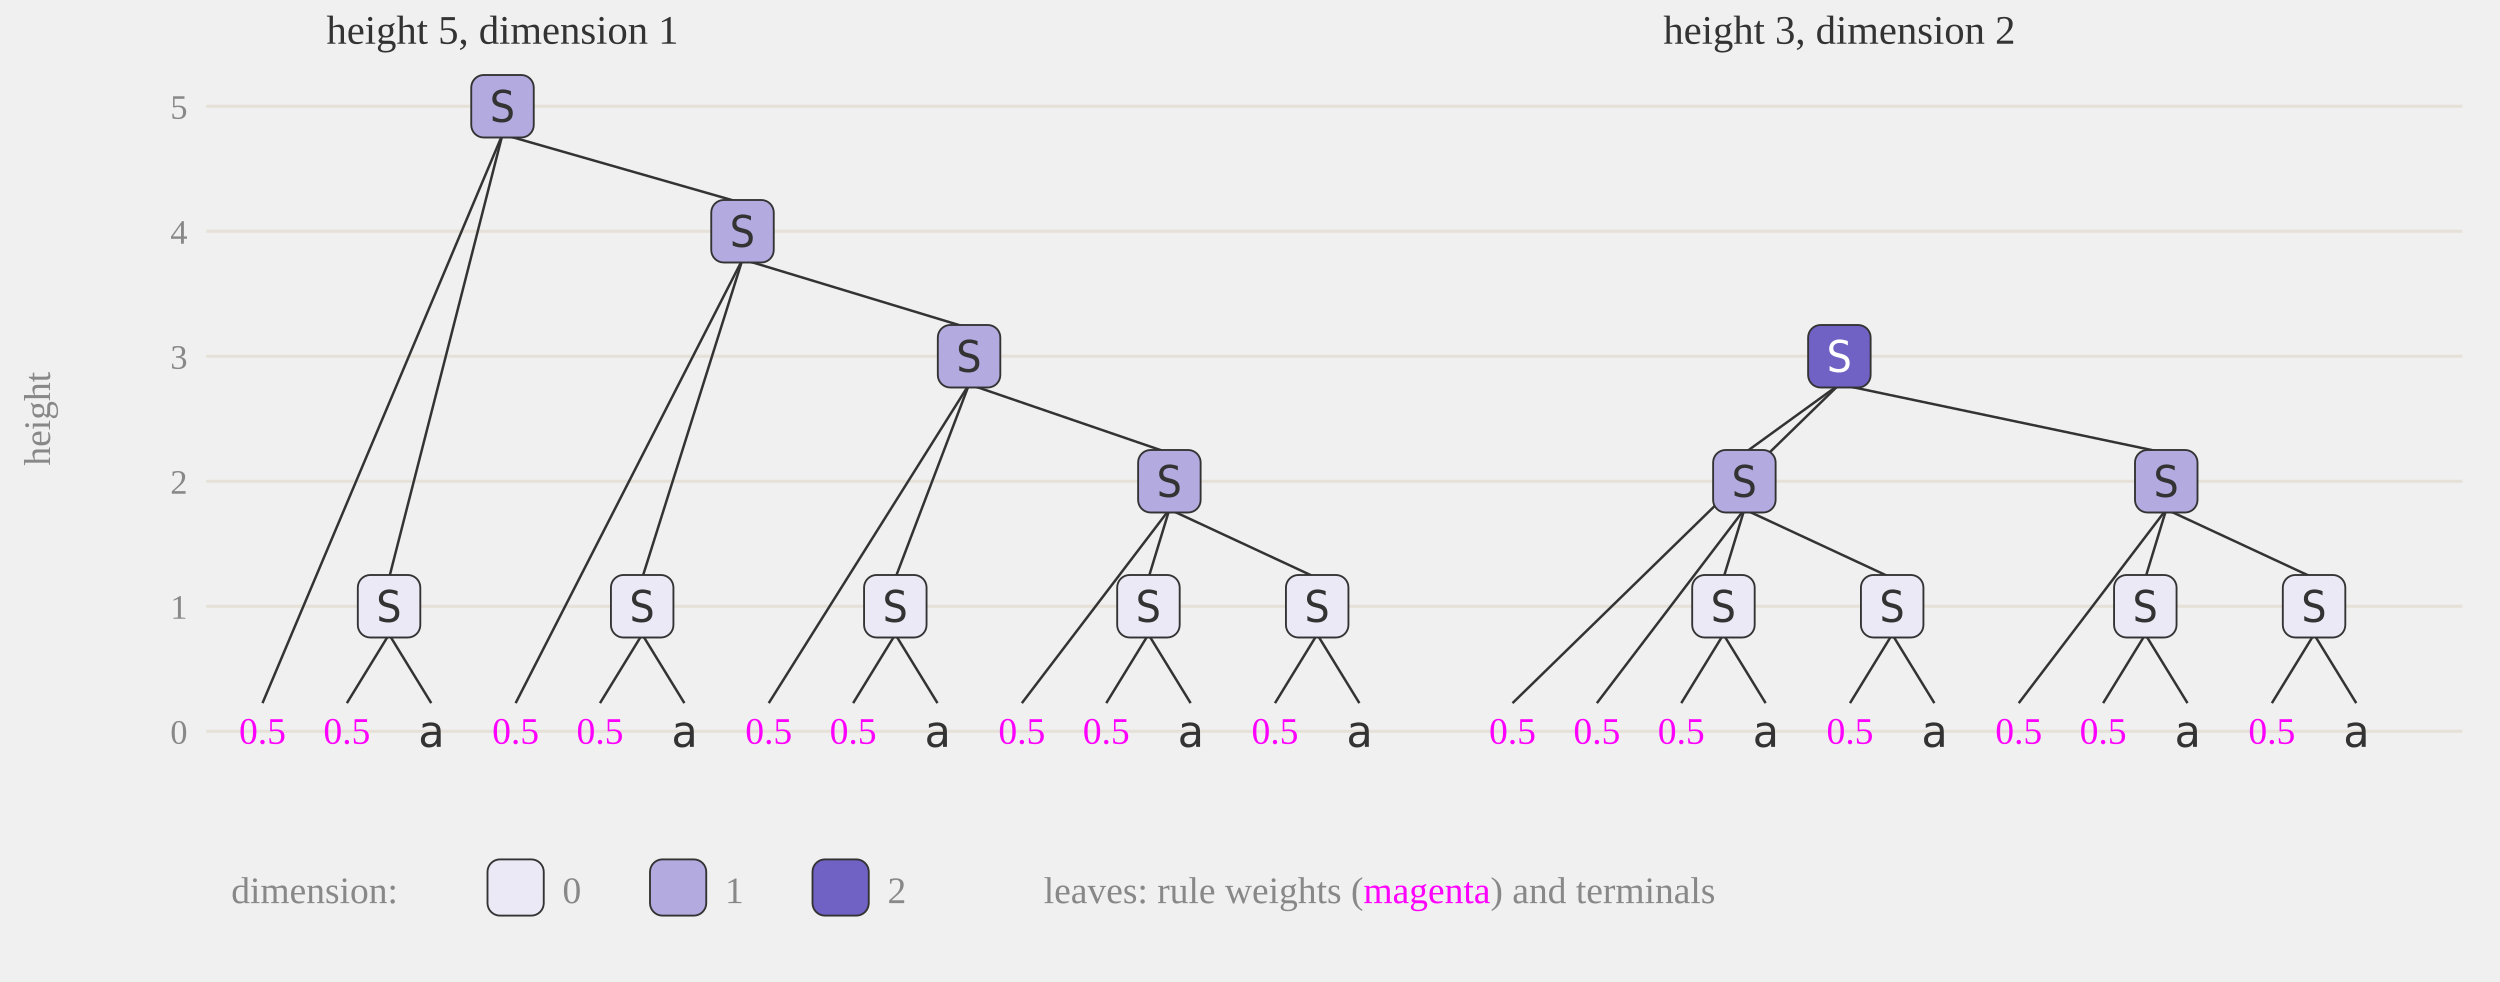
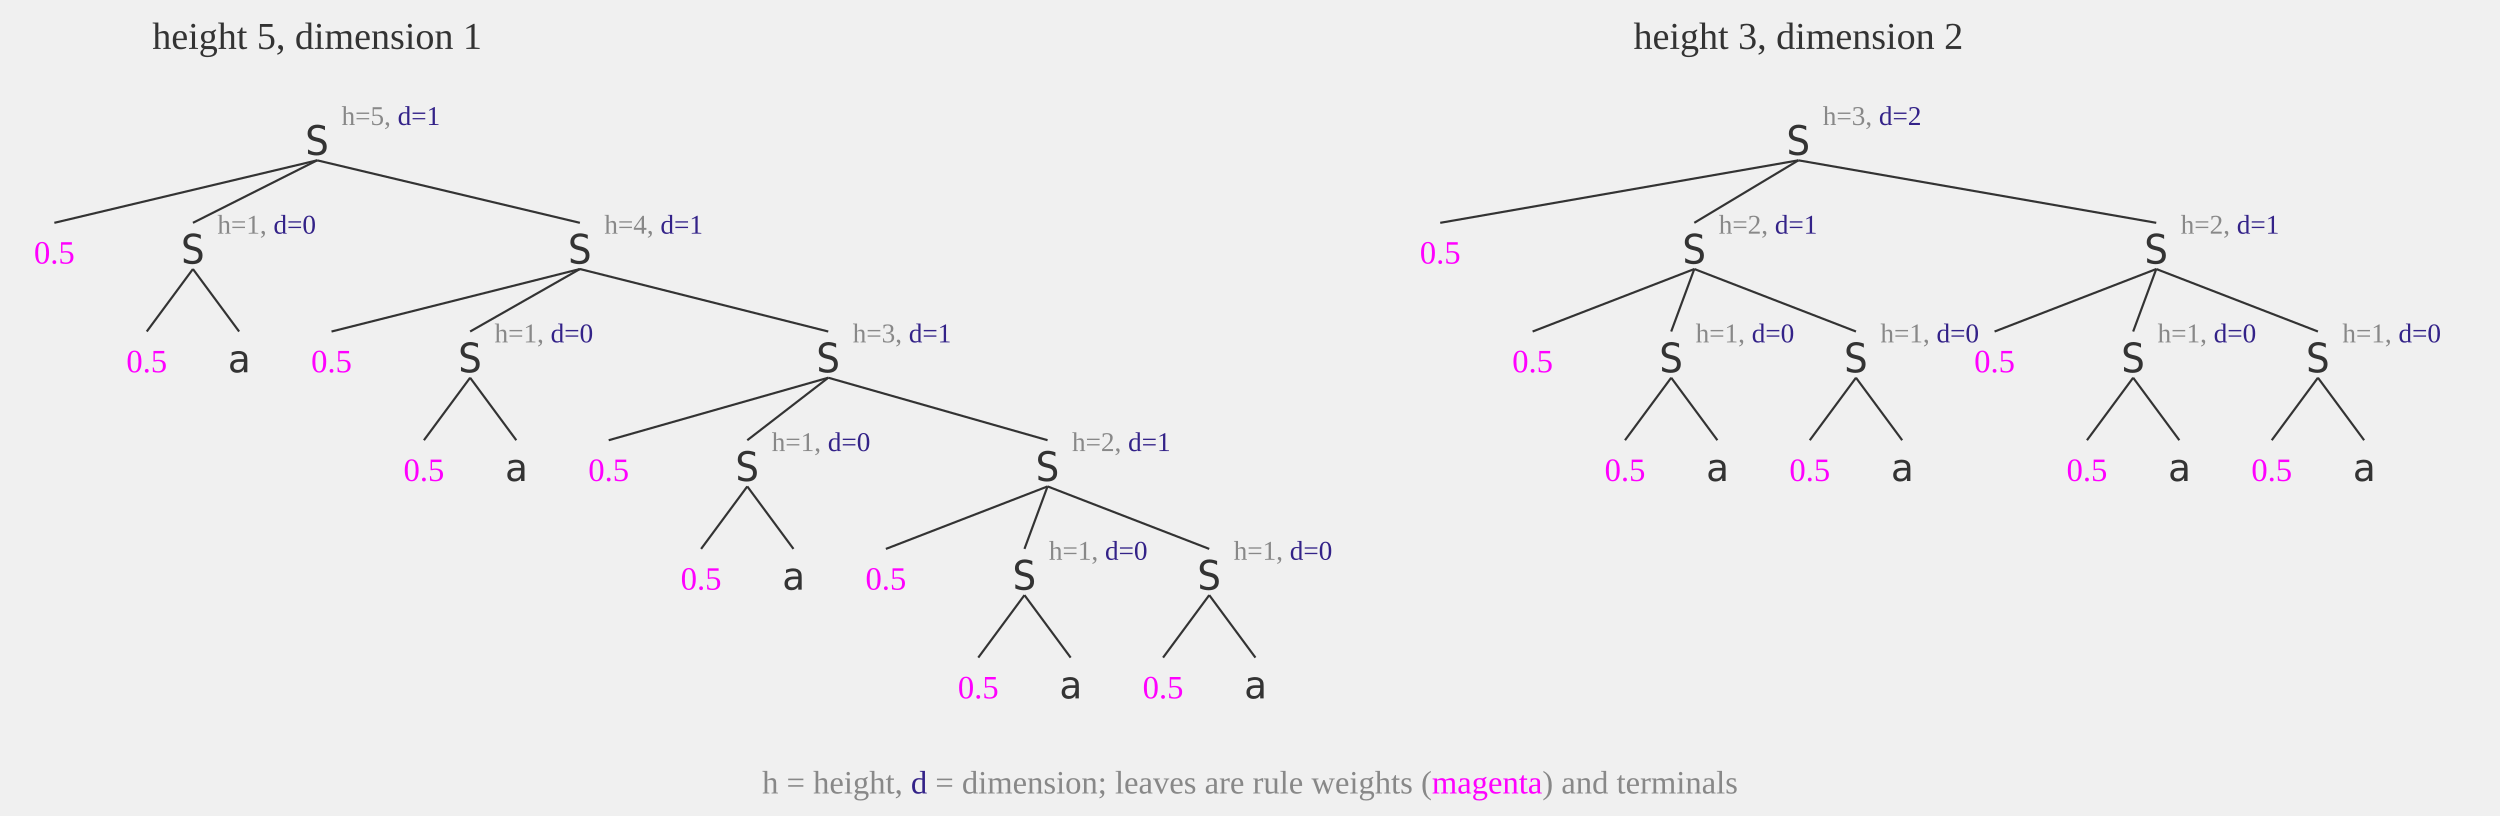
- <svg xmlns="http://www.w3.org/2000/svg" viewBox="0 0 800 314" font-family="Georgia, 'Times New Roman', serif" role="img">
-   <line x1="66.0" y1="234.0" x2="788.0" y2="234.0" stroke="#e6e1d8" stroke-width="1" />
-   <text x="60.0" y="238.0" font-size="11" fill="#888" text-anchor="end">0</text>
-   <line x1="66.0" y1="194.0" x2="788.0" y2="194.0" stroke="#e6e1d8" stroke-width="1" />
-   <text x="60.0" y="198.0" font-size="11" fill="#888" text-anchor="end">1</text>
-   <line x1="66.0" y1="154.0" x2="788.0" y2="154.0" stroke="#e6e1d8" stroke-width="1" />
-   <text x="60.0" y="158.0" font-size="11" fill="#888" text-anchor="end">2</text>
-   <line x1="66.0" y1="114.0" x2="788.0" y2="114.0" stroke="#e6e1d8" stroke-width="1" />
-   <text x="60.0" y="118.0" font-size="11" fill="#888" text-anchor="end">3</text>
-   <line x1="66.0" y1="74.0" x2="788.0" y2="74.0" stroke="#e6e1d8" stroke-width="1" />
-   <text x="60.0" y="78.0" font-size="11" fill="#888" text-anchor="end">4</text>
-   <line x1="66.0" y1="34.0" x2="788.0" y2="34.0" stroke="#e6e1d8" stroke-width="1" />
-   <text x="60.0" y="38.0" font-size="11" fill="#888" text-anchor="end">5</text>
-   <text x="16" y="134.0" font-size="12" fill="#888" text-anchor="middle" transform="rotate(-90 16 134.0)">height</text>
-   <line x1="160.8" y1="43.0" x2="84.0" y2="225.0" stroke="#333" stroke-width="0.8" />
-   <text x="84.0" y="238.0" font-size="12" fill="magenta" text-anchor="middle">0.5</text>
-   <line x1="160.8" y1="43.0" x2="124.5" y2="185.0" stroke="#333" stroke-width="0.8" />
-   <line x1="124.5" y1="203.0" x2="111.0" y2="225.0" stroke="#333" stroke-width="0.8" />
-   <text x="111.0" y="238.0" font-size="12" fill="magenta" text-anchor="middle">0.5</text>
-   <line x1="124.5" y1="203.0" x2="138.0" y2="225.0" stroke="#333" stroke-width="0.8" />
-   <text x="138.0" y="239.0" font-size="14" fill="#333" text-anchor="middle" font-family="ui-monospace, Menlo, Consolas, monospace">a</text>
-   <rect x="114.5" y="184.0" width="20" height="20" rx="4" fill="#ece9f7" stroke="#333" stroke-width="0.6" />
-   <text x="124.5" y="199.0" font-size="14" fill="#333" text-anchor="middle" font-family="ui-monospace, Menlo, Consolas, monospace">S</text>
-   <line x1="160.8" y1="43.0" x2="237.6" y2="65.0" stroke="#333" stroke-width="0.8" />
-   <line x1="237.6" y1="83.0" x2="165.0" y2="225.0" stroke="#333" stroke-width="0.8" />
-   <text x="165.0" y="238.0" font-size="12" fill="magenta" text-anchor="middle">0.5</text>
-   <line x1="237.6" y1="83.0" x2="205.5" y2="185.0" stroke="#333" stroke-width="0.8" />
-   <line x1="205.5" y1="203.0" x2="192.0" y2="225.0" stroke="#333" stroke-width="0.8" />
-   <text x="192.0" y="238.0" font-size="12" fill="magenta" text-anchor="middle">0.5</text>
-   <line x1="205.5" y1="203.0" x2="219.0" y2="225.0" stroke="#333" stroke-width="0.8" />
-   <text x="219.0" y="239.0" font-size="14" fill="#333" text-anchor="middle" font-family="ui-monospace, Menlo, Consolas, monospace">a</text>
-   <rect x="195.5" y="184.0" width="20" height="20" rx="4" fill="#ece9f7" stroke="#333" stroke-width="0.6" />
-   <text x="205.5" y="199.0" font-size="14" fill="#333" text-anchor="middle" font-family="ui-monospace, Menlo, Consolas, monospace">S</text>
-   <line x1="237.6" y1="83.0" x2="310.1" y2="105.0" stroke="#333" stroke-width="0.8" />
-   <line x1="310.1" y1="123.0" x2="246.0" y2="225.0" stroke="#333" stroke-width="0.8" />
-   <text x="246.0" y="238.0" font-size="12" fill="magenta" text-anchor="middle">0.5</text>
-   <line x1="310.1" y1="123.0" x2="286.5" y2="185.0" stroke="#333" stroke-width="0.8" />
-   <line x1="286.5" y1="203.0" x2="273.0" y2="225.0" stroke="#333" stroke-width="0.8" />
-   <text x="273.0" y="238.0" font-size="12" fill="magenta" text-anchor="middle">0.5</text>
-   <line x1="286.5" y1="203.0" x2="300.0" y2="225.0" stroke="#333" stroke-width="0.8" />
-   <text x="300.0" y="239.0" font-size="14" fill="#333" text-anchor="middle" font-family="ui-monospace, Menlo, Consolas, monospace">a</text>
-   <rect x="276.5" y="184.0" width="20" height="20" rx="4" fill="#ece9f7" stroke="#333" stroke-width="0.6" />
-   <text x="286.5" y="199.0" font-size="14" fill="#333" text-anchor="middle" font-family="ui-monospace, Menlo, Consolas, monospace">S</text>
-   <line x1="310.1" y1="123.0" x2="374.2" y2="145.0" stroke="#333" stroke-width="0.8" />
-   <line x1="374.2" y1="163.0" x2="327.0" y2="225.0" stroke="#333" stroke-width="0.8" />
-   <text x="327.0" y="238.0" font-size="12" fill="magenta" text-anchor="middle">0.5</text>
-   <line x1="374.2" y1="163.0" x2="367.5" y2="185.0" stroke="#333" stroke-width="0.8" />
-   <line x1="367.5" y1="203.0" x2="354.0" y2="225.0" stroke="#333" stroke-width="0.8" />
-   <text x="354.0" y="238.0" font-size="12" fill="magenta" text-anchor="middle">0.5</text>
-   <line x1="367.5" y1="203.0" x2="381.0" y2="225.0" stroke="#333" stroke-width="0.8" />
-   <text x="381.0" y="239.0" font-size="14" fill="#333" text-anchor="middle" font-family="ui-monospace, Menlo, Consolas, monospace">a</text>
-   <rect x="357.5" y="184.0" width="20" height="20" rx="4" fill="#ece9f7" stroke="#333" stroke-width="0.6" />
-   <text x="367.5" y="199.0" font-size="14" fill="#333" text-anchor="middle" font-family="ui-monospace, Menlo, Consolas, monospace">S</text>
-   <line x1="374.2" y1="163.0" x2="421.5" y2="185.0" stroke="#333" stroke-width="0.8" />
-   <line x1="421.5" y1="203.0" x2="408.0" y2="225.0" stroke="#333" stroke-width="0.8" />
-   <text x="408.0" y="238.0" font-size="12" fill="magenta" text-anchor="middle">0.5</text>
-   <line x1="421.5" y1="203.0" x2="435.0" y2="225.0" stroke="#333" stroke-width="0.8" />
-   <text x="435.0" y="239.0" font-size="14" fill="#333" text-anchor="middle" font-family="ui-monospace, Menlo, Consolas, monospace">a</text>
-   <rect x="411.5" y="184.0" width="20" height="20" rx="4" fill="#ece9f7" stroke="#333" stroke-width="0.6" />
-   <text x="421.5" y="199.0" font-size="14" fill="#333" text-anchor="middle" font-family="ui-monospace, Menlo, Consolas, monospace">S</text>
-   <rect x="364.2" y="144.0" width="20" height="20" rx="4" fill="#b3aae0" stroke="#333" stroke-width="0.6" />
-   <text x="374.2" y="159.0" font-size="14" fill="#333" text-anchor="middle" font-family="ui-monospace, Menlo, Consolas, monospace">S</text>
-   <rect x="300.1" y="104.0" width="20" height="20" rx="4" fill="#b3aae0" stroke="#333" stroke-width="0.6" />
-   <text x="310.1" y="119.0" font-size="14" fill="#333" text-anchor="middle" font-family="ui-monospace, Menlo, Consolas, monospace">S</text>
-   <rect x="227.6" y="64.0" width="20" height="20" rx="4" fill="#b3aae0" stroke="#333" stroke-width="0.6" />
-   <text x="237.6" y="79.0" font-size="14" fill="#333" text-anchor="middle" font-family="ui-monospace, Menlo, Consolas, monospace">S</text>
-   <rect x="150.8" y="24.0" width="20" height="20" rx="4" fill="#b3aae0" stroke="#333" stroke-width="0.6" />
-   <text x="160.8" y="39.0" font-size="14" fill="#333" text-anchor="middle" font-family="ui-monospace, Menlo, Consolas, monospace">S</text>
-   <text x="160.8" y="14.0" font-size="13" fill="#333" text-anchor="middle">height 5, dimension 1</text>
-   <line x1="588.6" y1="123.0" x2="484.0" y2="225.0" stroke="#333" stroke-width="0.8" />
-   <text x="484.0" y="238.0" font-size="12" fill="magenta" text-anchor="middle">0.5</text>
-   <line x1="588.6" y1="123.0" x2="558.2" y2="145.0" stroke="#333" stroke-width="0.8" />
-   <line x1="558.2" y1="163.0" x2="511.0" y2="225.0" stroke="#333" stroke-width="0.8" />
-   <text x="511.0" y="238.0" font-size="12" fill="magenta" text-anchor="middle">0.5</text>
-   <line x1="558.2" y1="163.0" x2="551.5" y2="185.0" stroke="#333" stroke-width="0.8" />
-   <line x1="551.5" y1="203.0" x2="538.0" y2="225.0" stroke="#333" stroke-width="0.8" />
-   <text x="538.0" y="238.0" font-size="12" fill="magenta" text-anchor="middle">0.5</text>
-   <line x1="551.5" y1="203.0" x2="565.0" y2="225.0" stroke="#333" stroke-width="0.8" />
-   <text x="565.0" y="239.0" font-size="14" fill="#333" text-anchor="middle" font-family="ui-monospace, Menlo, Consolas, monospace">a</text>
-   <rect x="541.5" y="184.0" width="20" height="20" rx="4" fill="#ece9f7" stroke="#333" stroke-width="0.6" />
-   <text x="551.5" y="199.0" font-size="14" fill="#333" text-anchor="middle" font-family="ui-monospace, Menlo, Consolas, monospace">S</text>
-   <line x1="558.2" y1="163.0" x2="605.5" y2="185.0" stroke="#333" stroke-width="0.8" />
-   <line x1="605.5" y1="203.0" x2="592.0" y2="225.0" stroke="#333" stroke-width="0.8" />
-   <text x="592.0" y="238.0" font-size="12" fill="magenta" text-anchor="middle">0.5</text>
-   <line x1="605.5" y1="203.0" x2="619.0" y2="225.0" stroke="#333" stroke-width="0.8" />
-   <text x="619.0" y="239.0" font-size="14" fill="#333" text-anchor="middle" font-family="ui-monospace, Menlo, Consolas, monospace">a</text>
-   <rect x="595.5" y="184.0" width="20" height="20" rx="4" fill="#ece9f7" stroke="#333" stroke-width="0.6" />
-   <text x="605.5" y="199.0" font-size="14" fill="#333" text-anchor="middle" font-family="ui-monospace, Menlo, Consolas, monospace">S</text>
-   <rect x="548.2" y="144.0" width="20" height="20" rx="4" fill="#b3aae0" stroke="#333" stroke-width="0.6" />
-   <text x="558.2" y="159.0" font-size="14" fill="#333" text-anchor="middle" font-family="ui-monospace, Menlo, Consolas, monospace">S</text>
-   <line x1="588.6" y1="123.0" x2="693.2" y2="145.0" stroke="#333" stroke-width="0.8" />
-   <line x1="693.2" y1="163.0" x2="646.0" y2="225.0" stroke="#333" stroke-width="0.8" />
-   <text x="646.0" y="238.0" font-size="12" fill="magenta" text-anchor="middle">0.5</text>
-   <line x1="693.2" y1="163.0" x2="686.5" y2="185.0" stroke="#333" stroke-width="0.8" />
-   <line x1="686.5" y1="203.0" x2="673.0" y2="225.0" stroke="#333" stroke-width="0.8" />
-   <text x="673.0" y="238.0" font-size="12" fill="magenta" text-anchor="middle">0.5</text>
-   <line x1="686.5" y1="203.0" x2="700.0" y2="225.0" stroke="#333" stroke-width="0.8" />
-   <text x="700.0" y="239.0" font-size="14" fill="#333" text-anchor="middle" font-family="ui-monospace, Menlo, Consolas, monospace">a</text>
-   <rect x="676.5" y="184.0" width="20" height="20" rx="4" fill="#ece9f7" stroke="#333" stroke-width="0.6" />
-   <text x="686.5" y="199.0" font-size="14" fill="#333" text-anchor="middle" font-family="ui-monospace, Menlo, Consolas, monospace">S</text>
-   <line x1="693.2" y1="163.0" x2="740.5" y2="185.0" stroke="#333" stroke-width="0.8" />
-   <line x1="740.5" y1="203.0" x2="727.0" y2="225.0" stroke="#333" stroke-width="0.8" />
-   <text x="727.0" y="238.0" font-size="12" fill="magenta" text-anchor="middle">0.5</text>
-   <line x1="740.5" y1="203.0" x2="754.0" y2="225.0" stroke="#333" stroke-width="0.8" />
-   <text x="754.0" y="239.0" font-size="14" fill="#333" text-anchor="middle" font-family="ui-monospace, Menlo, Consolas, monospace">a</text>
-   <rect x="730.5" y="184.0" width="20" height="20" rx="4" fill="#ece9f7" stroke="#333" stroke-width="0.6" />
-   <text x="740.5" y="199.0" font-size="14" fill="#333" text-anchor="middle" font-family="ui-monospace, Menlo, Consolas, monospace">S</text>
-   <rect x="683.2" y="144.0" width="20" height="20" rx="4" fill="#b3aae0" stroke="#333" stroke-width="0.6" />
-   <text x="693.2" y="159.0" font-size="14" fill="#333" text-anchor="middle" font-family="ui-monospace, Menlo, Consolas, monospace">S</text>
-   <rect x="578.6" y="104.0" width="20" height="20" rx="4" fill="#6f62c4" stroke="#333" stroke-width="0.6" />
-   <text x="588.6" y="119.0" font-size="14" fill="#fff" text-anchor="middle" font-family="ui-monospace, Menlo, Consolas, monospace">S</text>
-   <text x="588.6" y="14.0" font-size="13" fill="#333" text-anchor="middle">height 3, dimension 2</text>
-   <text x="74.0" y="289.0" font-size="12" fill="#888" text-anchor="start">dimension:</text>
-   <rect x="156" y="275" width="18" height="18" rx="4" fill="#ece9f7" stroke="#333" stroke-width="0.6" />
-   <text x="180.0" y="289.0" font-size="12" fill="#888" text-anchor="start">0</text>
-   <rect x="208" y="275" width="18" height="18" rx="4" fill="#b3aae0" stroke="#333" stroke-width="0.6" />
-   <text x="232.0" y="289.0" font-size="12" fill="#888" text-anchor="start">1</text>
-   <rect x="260" y="275" width="18" height="18" rx="4" fill="#6f62c4" stroke="#333" stroke-width="0.6" />
-   <text x="284.0" y="289.0" font-size="12" fill="#888" text-anchor="start">2</text>
-   <text x="334.0" y="289.0" font-size="12" fill="#888" text-anchor="start">leaves: rule weights (<tspan fill="magenta">magenta</tspan>) and terminals</text>
+ <svg xmlns="http://www.w3.org/2000/svg" viewBox="0 0 920 300" font-family="Georgia, 'Times New Roman', serif" role="img">
+   <line x1="116.7" y1="59.0" x2="20.0" y2="82.0" stroke="#333" stroke-width="0.8" />
+   <text x="20.0" y="97.0" font-size="12" fill="magenta" text-anchor="middle">0.5</text>
+   <line x1="116.7" y1="59.0" x2="71.0" y2="82.0" stroke="#333" stroke-width="0.8" />
+   <line x1="71.0" y1="99.0" x2="54.0" y2="122.0" stroke="#333" stroke-width="0.8" />
+   <text x="54.0" y="137.0" font-size="12" fill="magenta" text-anchor="middle">0.5</text>
+   <line x1="71.0" y1="99.0" x2="88.0" y2="122.0" stroke="#333" stroke-width="0.8" />
+   <text x="88.0" y="137.0" font-size="14" fill="#333" text-anchor="middle" font-family="ui-monospace, Menlo, Consolas, monospace">a</text>
+   <text x="71.0" y="97.0" font-size="15" fill="#333" text-anchor="middle" font-family="ui-monospace, Menlo, Consolas, monospace">S</text>
+   <text x="80.0" y="86.0" font-size="10" fill="#333" text-anchor="start">
+     <tspan fill="#888">h=1,</tspan>
+     <tspan fill="#332288">d=0</tspan>
+   </text>
+   <line x1="116.7" y1="59.0" x2="213.4" y2="82.0" stroke="#333" stroke-width="0.8" />
+   <line x1="213.4" y1="99.0" x2="122.0" y2="122.0" stroke="#333" stroke-width="0.8" />
+   <text x="122.0" y="137.0" font-size="12" fill="magenta" text-anchor="middle">0.5</text>
+   <line x1="213.4" y1="99.0" x2="173.0" y2="122.0" stroke="#333" stroke-width="0.8" />
+   <line x1="173.0" y1="139.0" x2="156.0" y2="162.0" stroke="#333" stroke-width="0.8" />
+   <text x="156.0" y="177.0" font-size="12" fill="magenta" text-anchor="middle">0.5</text>
+   <line x1="173.0" y1="139.0" x2="190.0" y2="162.0" stroke="#333" stroke-width="0.8" />
+   <text x="190.0" y="177.0" font-size="14" fill="#333" text-anchor="middle" font-family="ui-monospace, Menlo, Consolas, monospace">a</text>
+   <text x="173.0" y="137.0" font-size="15" fill="#333" text-anchor="middle" font-family="ui-monospace, Menlo, Consolas, monospace">S</text>
+   <text x="182.0" y="126.0" font-size="10" fill="#333" text-anchor="start">
+     <tspan fill="#888">h=1,</tspan>
+     <tspan fill="#332288">d=0</tspan>
+   </text>
+   <line x1="213.4" y1="99.0" x2="304.8" y2="122.0" stroke="#333" stroke-width="0.8" />
+   <line x1="304.8" y1="139.0" x2="224.0" y2="162.0" stroke="#333" stroke-width="0.8" />
+   <text x="224.0" y="177.0" font-size="12" fill="magenta" text-anchor="middle">0.5</text>
+   <line x1="304.8" y1="139.0" x2="275.0" y2="162.0" stroke="#333" stroke-width="0.8" />
+   <line x1="275.0" y1="179.0" x2="258.0" y2="202.0" stroke="#333" stroke-width="0.8" />
+   <text x="258.0" y="217.0" font-size="12" fill="magenta" text-anchor="middle">0.5</text>
+   <line x1="275.0" y1="179.0" x2="292.0" y2="202.0" stroke="#333" stroke-width="0.8" />
+   <text x="292.0" y="217.0" font-size="14" fill="#333" text-anchor="middle" font-family="ui-monospace, Menlo, Consolas, monospace">a</text>
+   <text x="275.0" y="177.0" font-size="15" fill="#333" text-anchor="middle" font-family="ui-monospace, Menlo, Consolas, monospace">S</text>
+   <text x="284.0" y="166.0" font-size="10" fill="#333" text-anchor="start">
+     <tspan fill="#888">h=1,</tspan>
+     <tspan fill="#332288">d=0</tspan>
+   </text>
+   <line x1="304.8" y1="139.0" x2="385.5" y2="162.0" stroke="#333" stroke-width="0.8" />
+   <line x1="385.5" y1="179.0" x2="326.0" y2="202.0" stroke="#333" stroke-width="0.8" />
+   <text x="326.0" y="217.0" font-size="12" fill="magenta" text-anchor="middle">0.5</text>
+   <line x1="385.5" y1="179.0" x2="377.0" y2="202.0" stroke="#333" stroke-width="0.8" />
+   <line x1="377.0" y1="219.0" x2="360.0" y2="242.0" stroke="#333" stroke-width="0.8" />
+   <text x="360.0" y="257.0" font-size="12" fill="magenta" text-anchor="middle">0.5</text>
+   <line x1="377.0" y1="219.0" x2="394.0" y2="242.0" stroke="#333" stroke-width="0.8" />
+   <text x="394.0" y="257.0" font-size="14" fill="#333" text-anchor="middle" font-family="ui-monospace, Menlo, Consolas, monospace">a</text>
+   <text x="377.0" y="217.0" font-size="15" fill="#333" text-anchor="middle" font-family="ui-monospace, Menlo, Consolas, monospace">S</text>
+   <text x="386.0" y="206.0" font-size="10" fill="#333" text-anchor="start">
+     <tspan fill="#888">h=1,</tspan>
+     <tspan fill="#332288">d=0</tspan>
+   </text>
+   <line x1="385.5" y1="179.0" x2="445.0" y2="202.0" stroke="#333" stroke-width="0.8" />
+   <line x1="445.0" y1="219.0" x2="428.0" y2="242.0" stroke="#333" stroke-width="0.8" />
+   <text x="428.0" y="257.0" font-size="12" fill="magenta" text-anchor="middle">0.5</text>
+   <line x1="445.0" y1="219.0" x2="462.0" y2="242.0" stroke="#333" stroke-width="0.8" />
+   <text x="462.0" y="257.0" font-size="14" fill="#333" text-anchor="middle" font-family="ui-monospace, Menlo, Consolas, monospace">a</text>
+   <text x="445.0" y="217.0" font-size="15" fill="#333" text-anchor="middle" font-family="ui-monospace, Menlo, Consolas, monospace">S</text>
+   <text x="454.0" y="206.0" font-size="10" fill="#333" text-anchor="start">
+     <tspan fill="#888">h=1,</tspan>
+     <tspan fill="#332288">d=0</tspan>
+   </text>
+   <text x="385.5" y="177.0" font-size="15" fill="#333" text-anchor="middle" font-family="ui-monospace, Menlo, Consolas, monospace">S</text>
+   <text x="394.5" y="166.0" font-size="10" fill="#333" text-anchor="start">
+     <tspan fill="#888">h=2,</tspan>
+     <tspan fill="#332288">d=1</tspan>
+   </text>
+   <text x="304.8" y="137.0" font-size="15" fill="#333" text-anchor="middle" font-family="ui-monospace, Menlo, Consolas, monospace">S</text>
+   <text x="313.8" y="126.0" font-size="10" fill="#333" text-anchor="start">
+     <tspan fill="#888">h=3,</tspan>
+     <tspan fill="#332288">d=1</tspan>
+   </text>
+   <text x="213.4" y="97.0" font-size="15" fill="#333" text-anchor="middle" font-family="ui-monospace, Menlo, Consolas, monospace">S</text>
+   <text x="222.4" y="86.0" font-size="10" fill="#333" text-anchor="start">
+     <tspan fill="#888">h=4,</tspan>
+     <tspan fill="#332288">d=1</tspan>
+   </text>
+   <text x="116.7" y="57.0" font-size="15" fill="#333" text-anchor="middle" font-family="ui-monospace, Menlo, Consolas, monospace">S</text>
+   <text x="125.7" y="46.0" font-size="10" fill="#333" text-anchor="start">
+     <tspan fill="#888">h=5,</tspan>
+     <tspan fill="#332288">d=1</tspan>
+   </text>
+   <text x="116.7" y="18.0" font-size="14" fill="#333" text-anchor="middle">height 5, dimension 1</text>
+   <line x1="661.8" y1="59.0" x2="530.0" y2="82.0" stroke="#333" stroke-width="0.8" />
+   <text x="530.0" y="97.0" font-size="12" fill="magenta" text-anchor="middle">0.5</text>
+   <line x1="661.8" y1="59.0" x2="623.5" y2="82.0" stroke="#333" stroke-width="0.8" />
+   <line x1="623.5" y1="99.0" x2="564.0" y2="122.0" stroke="#333" stroke-width="0.8" />
+   <text x="564.0" y="137.0" font-size="12" fill="magenta" text-anchor="middle">0.5</text>
+   <line x1="623.5" y1="99.0" x2="615.0" y2="122.0" stroke="#333" stroke-width="0.8" />
+   <line x1="615.0" y1="139.0" x2="598.0" y2="162.0" stroke="#333" stroke-width="0.8" />
+   <text x="598.0" y="177.0" font-size="12" fill="magenta" text-anchor="middle">0.5</text>
+   <line x1="615.0" y1="139.0" x2="632.0" y2="162.0" stroke="#333" stroke-width="0.8" />
+   <text x="632.0" y="177.0" font-size="14" fill="#333" text-anchor="middle" font-family="ui-monospace, Menlo, Consolas, monospace">a</text>
+   <text x="615.0" y="137.0" font-size="15" fill="#333" text-anchor="middle" font-family="ui-monospace, Menlo, Consolas, monospace">S</text>
+   <text x="624.0" y="126.0" font-size="10" fill="#333" text-anchor="start">
+     <tspan fill="#888">h=1,</tspan>
+     <tspan fill="#332288">d=0</tspan>
+   </text>
+   <line x1="623.5" y1="99.0" x2="683.0" y2="122.0" stroke="#333" stroke-width="0.8" />
+   <line x1="683.0" y1="139.0" x2="666.0" y2="162.0" stroke="#333" stroke-width="0.8" />
+   <text x="666.0" y="177.0" font-size="12" fill="magenta" text-anchor="middle">0.5</text>
+   <line x1="683.0" y1="139.0" x2="700.0" y2="162.0" stroke="#333" stroke-width="0.8" />
+   <text x="700.0" y="177.0" font-size="14" fill="#333" text-anchor="middle" font-family="ui-monospace, Menlo, Consolas, monospace">a</text>
+   <text x="683.0" y="137.0" font-size="15" fill="#333" text-anchor="middle" font-family="ui-monospace, Menlo, Consolas, monospace">S</text>
+   <text x="692.0" y="126.0" font-size="10" fill="#333" text-anchor="start">
+     <tspan fill="#888">h=1,</tspan>
+     <tspan fill="#332288">d=0</tspan>
+   </text>
+   <text x="623.5" y="97.0" font-size="15" fill="#333" text-anchor="middle" font-family="ui-monospace, Menlo, Consolas, monospace">S</text>
+   <text x="632.5" y="86.0" font-size="10" fill="#333" text-anchor="start">
+     <tspan fill="#888">h=2,</tspan>
+     <tspan fill="#332288">d=1</tspan>
+   </text>
+   <line x1="661.8" y1="59.0" x2="793.5" y2="82.0" stroke="#333" stroke-width="0.8" />
+   <line x1="793.5" y1="99.0" x2="734.0" y2="122.0" stroke="#333" stroke-width="0.8" />
+   <text x="734.0" y="137.0" font-size="12" fill="magenta" text-anchor="middle">0.5</text>
+   <line x1="793.5" y1="99.0" x2="785.0" y2="122.0" stroke="#333" stroke-width="0.8" />
+   <line x1="785.0" y1="139.0" x2="768.0" y2="162.0" stroke="#333" stroke-width="0.8" />
+   <text x="768.0" y="177.0" font-size="12" fill="magenta" text-anchor="middle">0.5</text>
+   <line x1="785.0" y1="139.0" x2="802.0" y2="162.0" stroke="#333" stroke-width="0.8" />
+   <text x="802.0" y="177.0" font-size="14" fill="#333" text-anchor="middle" font-family="ui-monospace, Menlo, Consolas, monospace">a</text>
+   <text x="785.0" y="137.0" font-size="15" fill="#333" text-anchor="middle" font-family="ui-monospace, Menlo, Consolas, monospace">S</text>
+   <text x="794.0" y="126.0" font-size="10" fill="#333" text-anchor="start">
+     <tspan fill="#888">h=1,</tspan>
+     <tspan fill="#332288">d=0</tspan>
+   </text>
+   <line x1="793.5" y1="99.0" x2="853.0" y2="122.0" stroke="#333" stroke-width="0.8" />
+   <line x1="853.0" y1="139.0" x2="836.0" y2="162.0" stroke="#333" stroke-width="0.8" />
+   <text x="836.0" y="177.0" font-size="12" fill="magenta" text-anchor="middle">0.5</text>
+   <line x1="853.0" y1="139.0" x2="870.0" y2="162.0" stroke="#333" stroke-width="0.8" />
+   <text x="870.0" y="177.0" font-size="14" fill="#333" text-anchor="middle" font-family="ui-monospace, Menlo, Consolas, monospace">a</text>
+   <text x="853.0" y="137.0" font-size="15" fill="#333" text-anchor="middle" font-family="ui-monospace, Menlo, Consolas, monospace">S</text>
+   <text x="862.0" y="126.0" font-size="10" fill="#333" text-anchor="start">
+     <tspan fill="#888">h=1,</tspan>
+     <tspan fill="#332288">d=0</tspan>
+   </text>
+   <text x="793.5" y="97.0" font-size="15" fill="#333" text-anchor="middle" font-family="ui-monospace, Menlo, Consolas, monospace">S</text>
+   <text x="802.5" y="86.0" font-size="10" fill="#333" text-anchor="start">
+     <tspan fill="#888">h=2,</tspan>
+     <tspan fill="#332288">d=1</tspan>
+   </text>
+   <text x="661.8" y="57.0" font-size="15" fill="#333" text-anchor="middle" font-family="ui-monospace, Menlo, Consolas, monospace">S</text>
+   <text x="670.8" y="46.0" font-size="10" fill="#333" text-anchor="start">
+     <tspan fill="#888">h=3,</tspan>
+     <tspan fill="#332288">d=2</tspan>
+   </text>
+   <text x="661.8" y="18.0" font-size="14" fill="#333" text-anchor="middle">height 3, dimension 2</text>
+   <text x="460.0" y="292.0" font-size="12" fill="#888" text-anchor="middle">
+     <tspan fill="#888">h</tspan> = height, <tspan fill="#332288">d</tspan> = dimension; leaves are rule weights (<tspan fill="magenta">magenta</tspan>) and terminals</text>
</svg>
